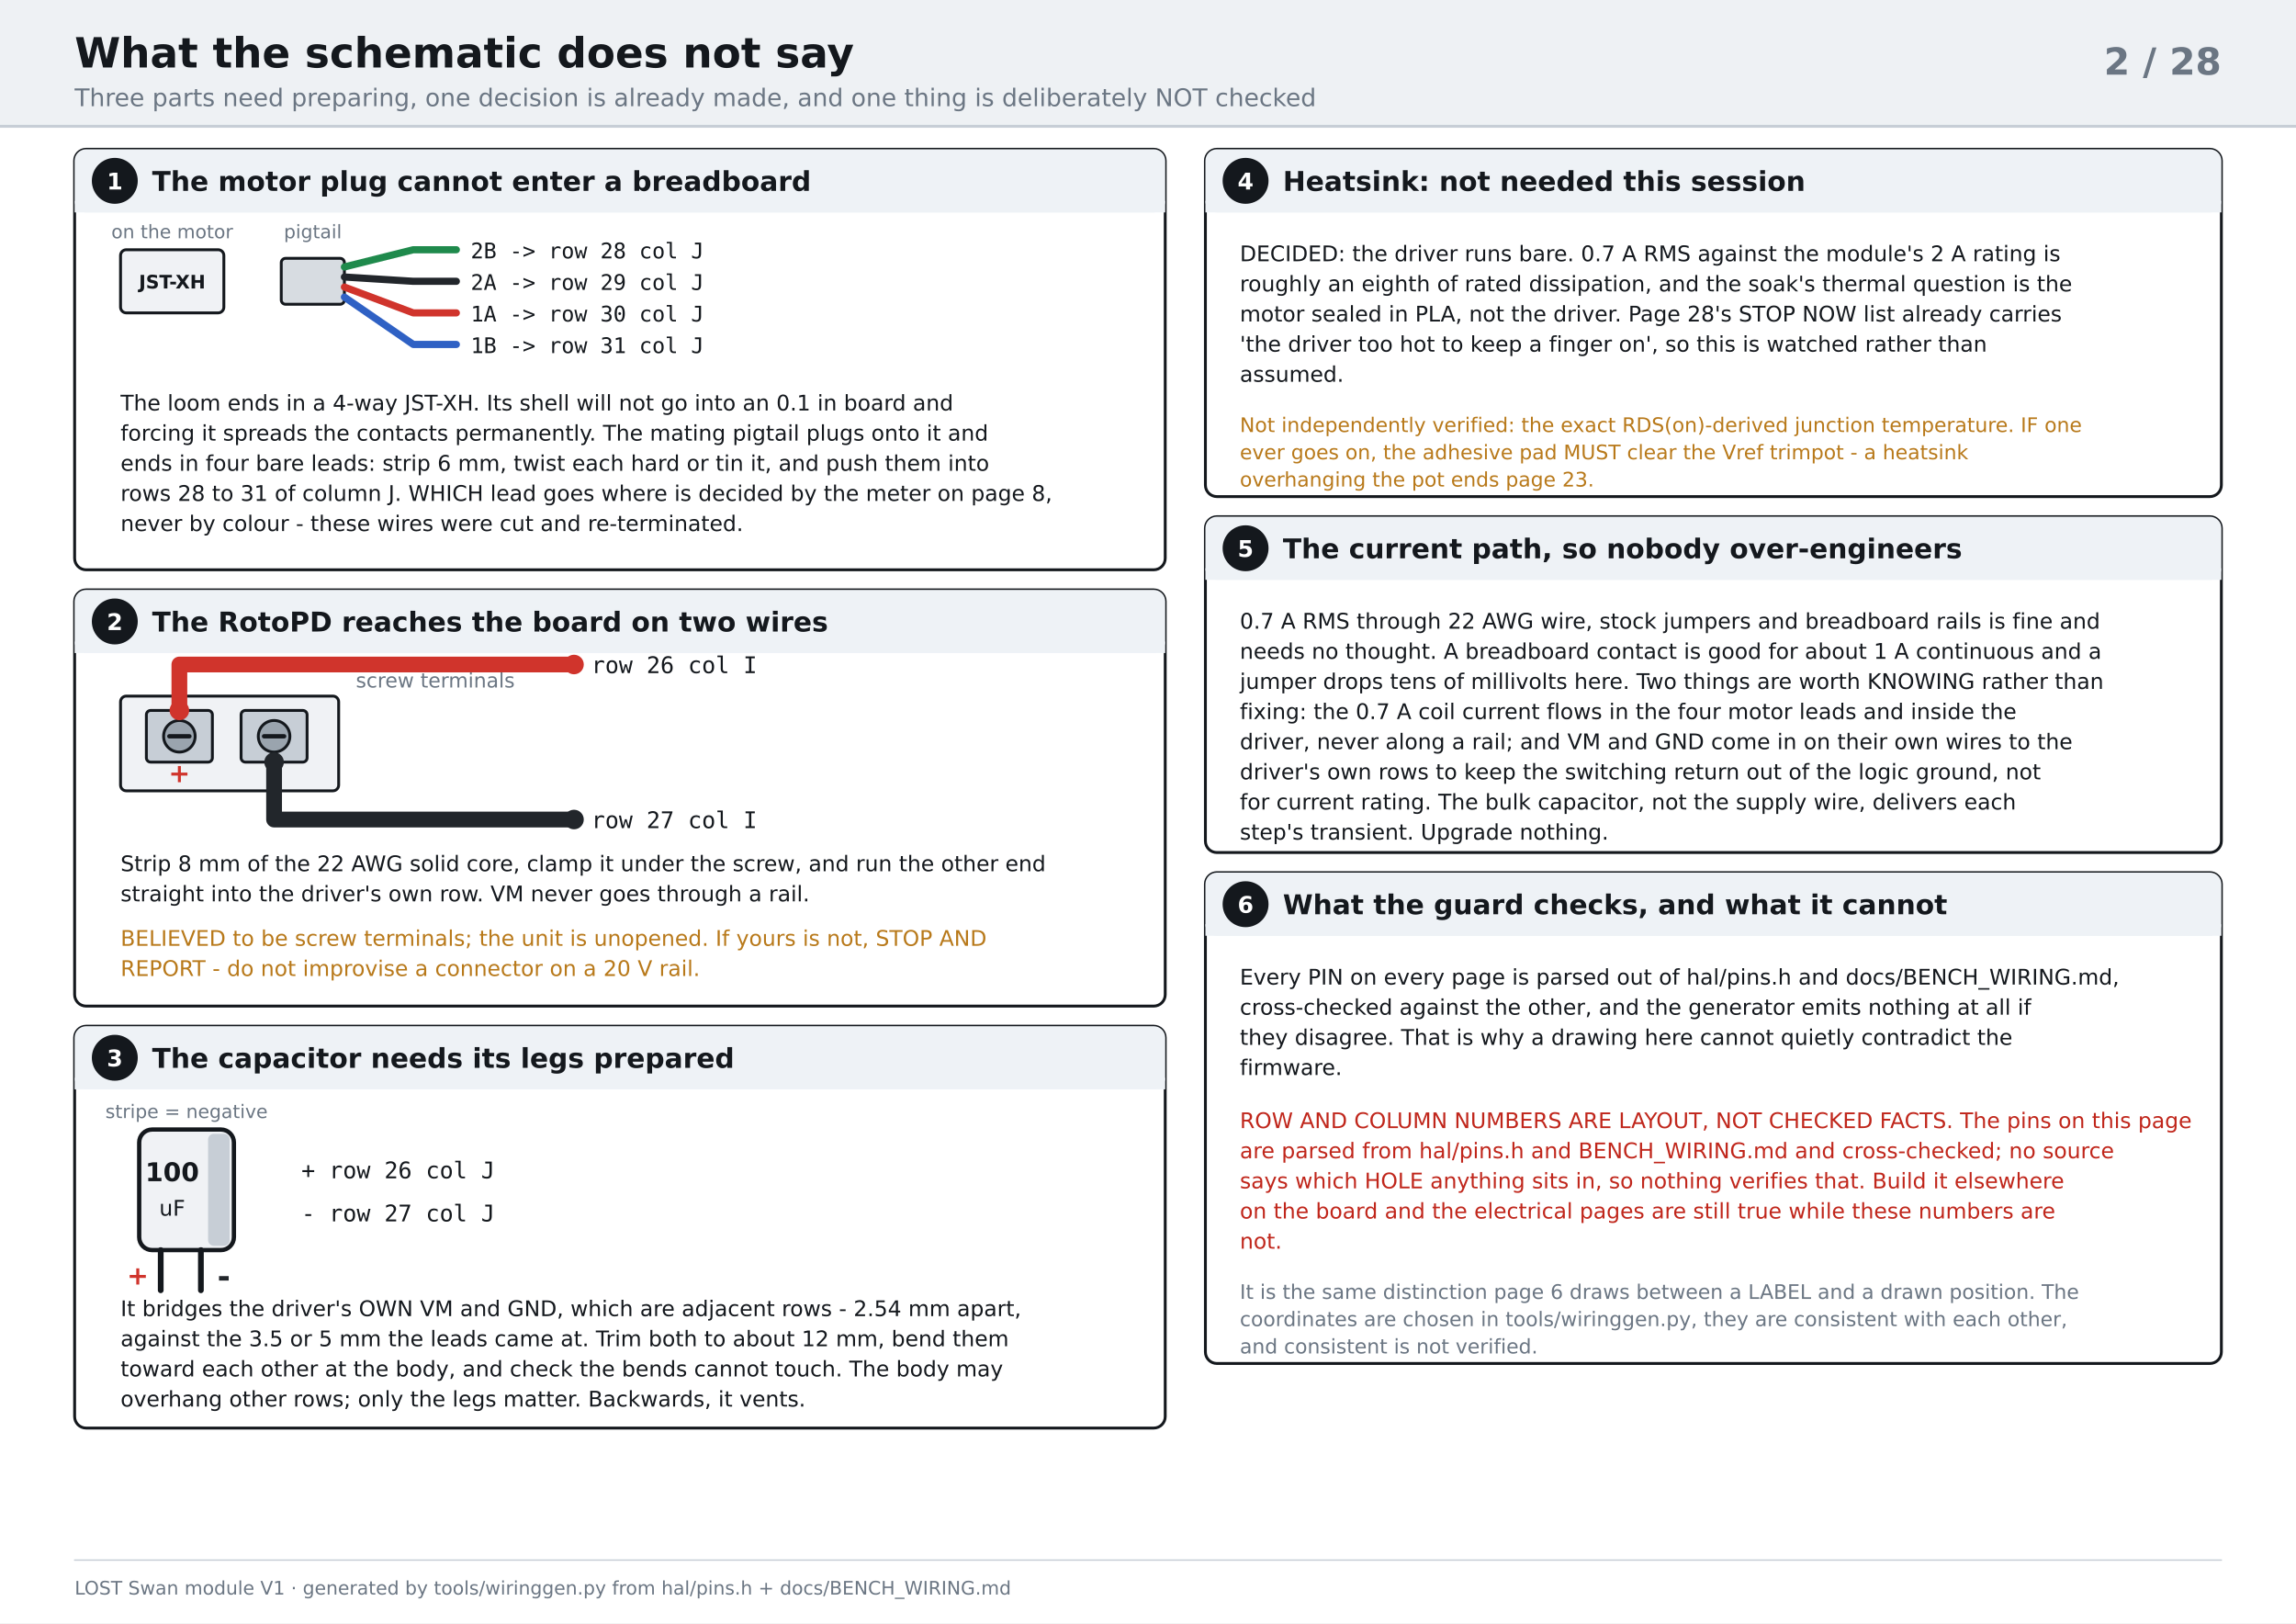
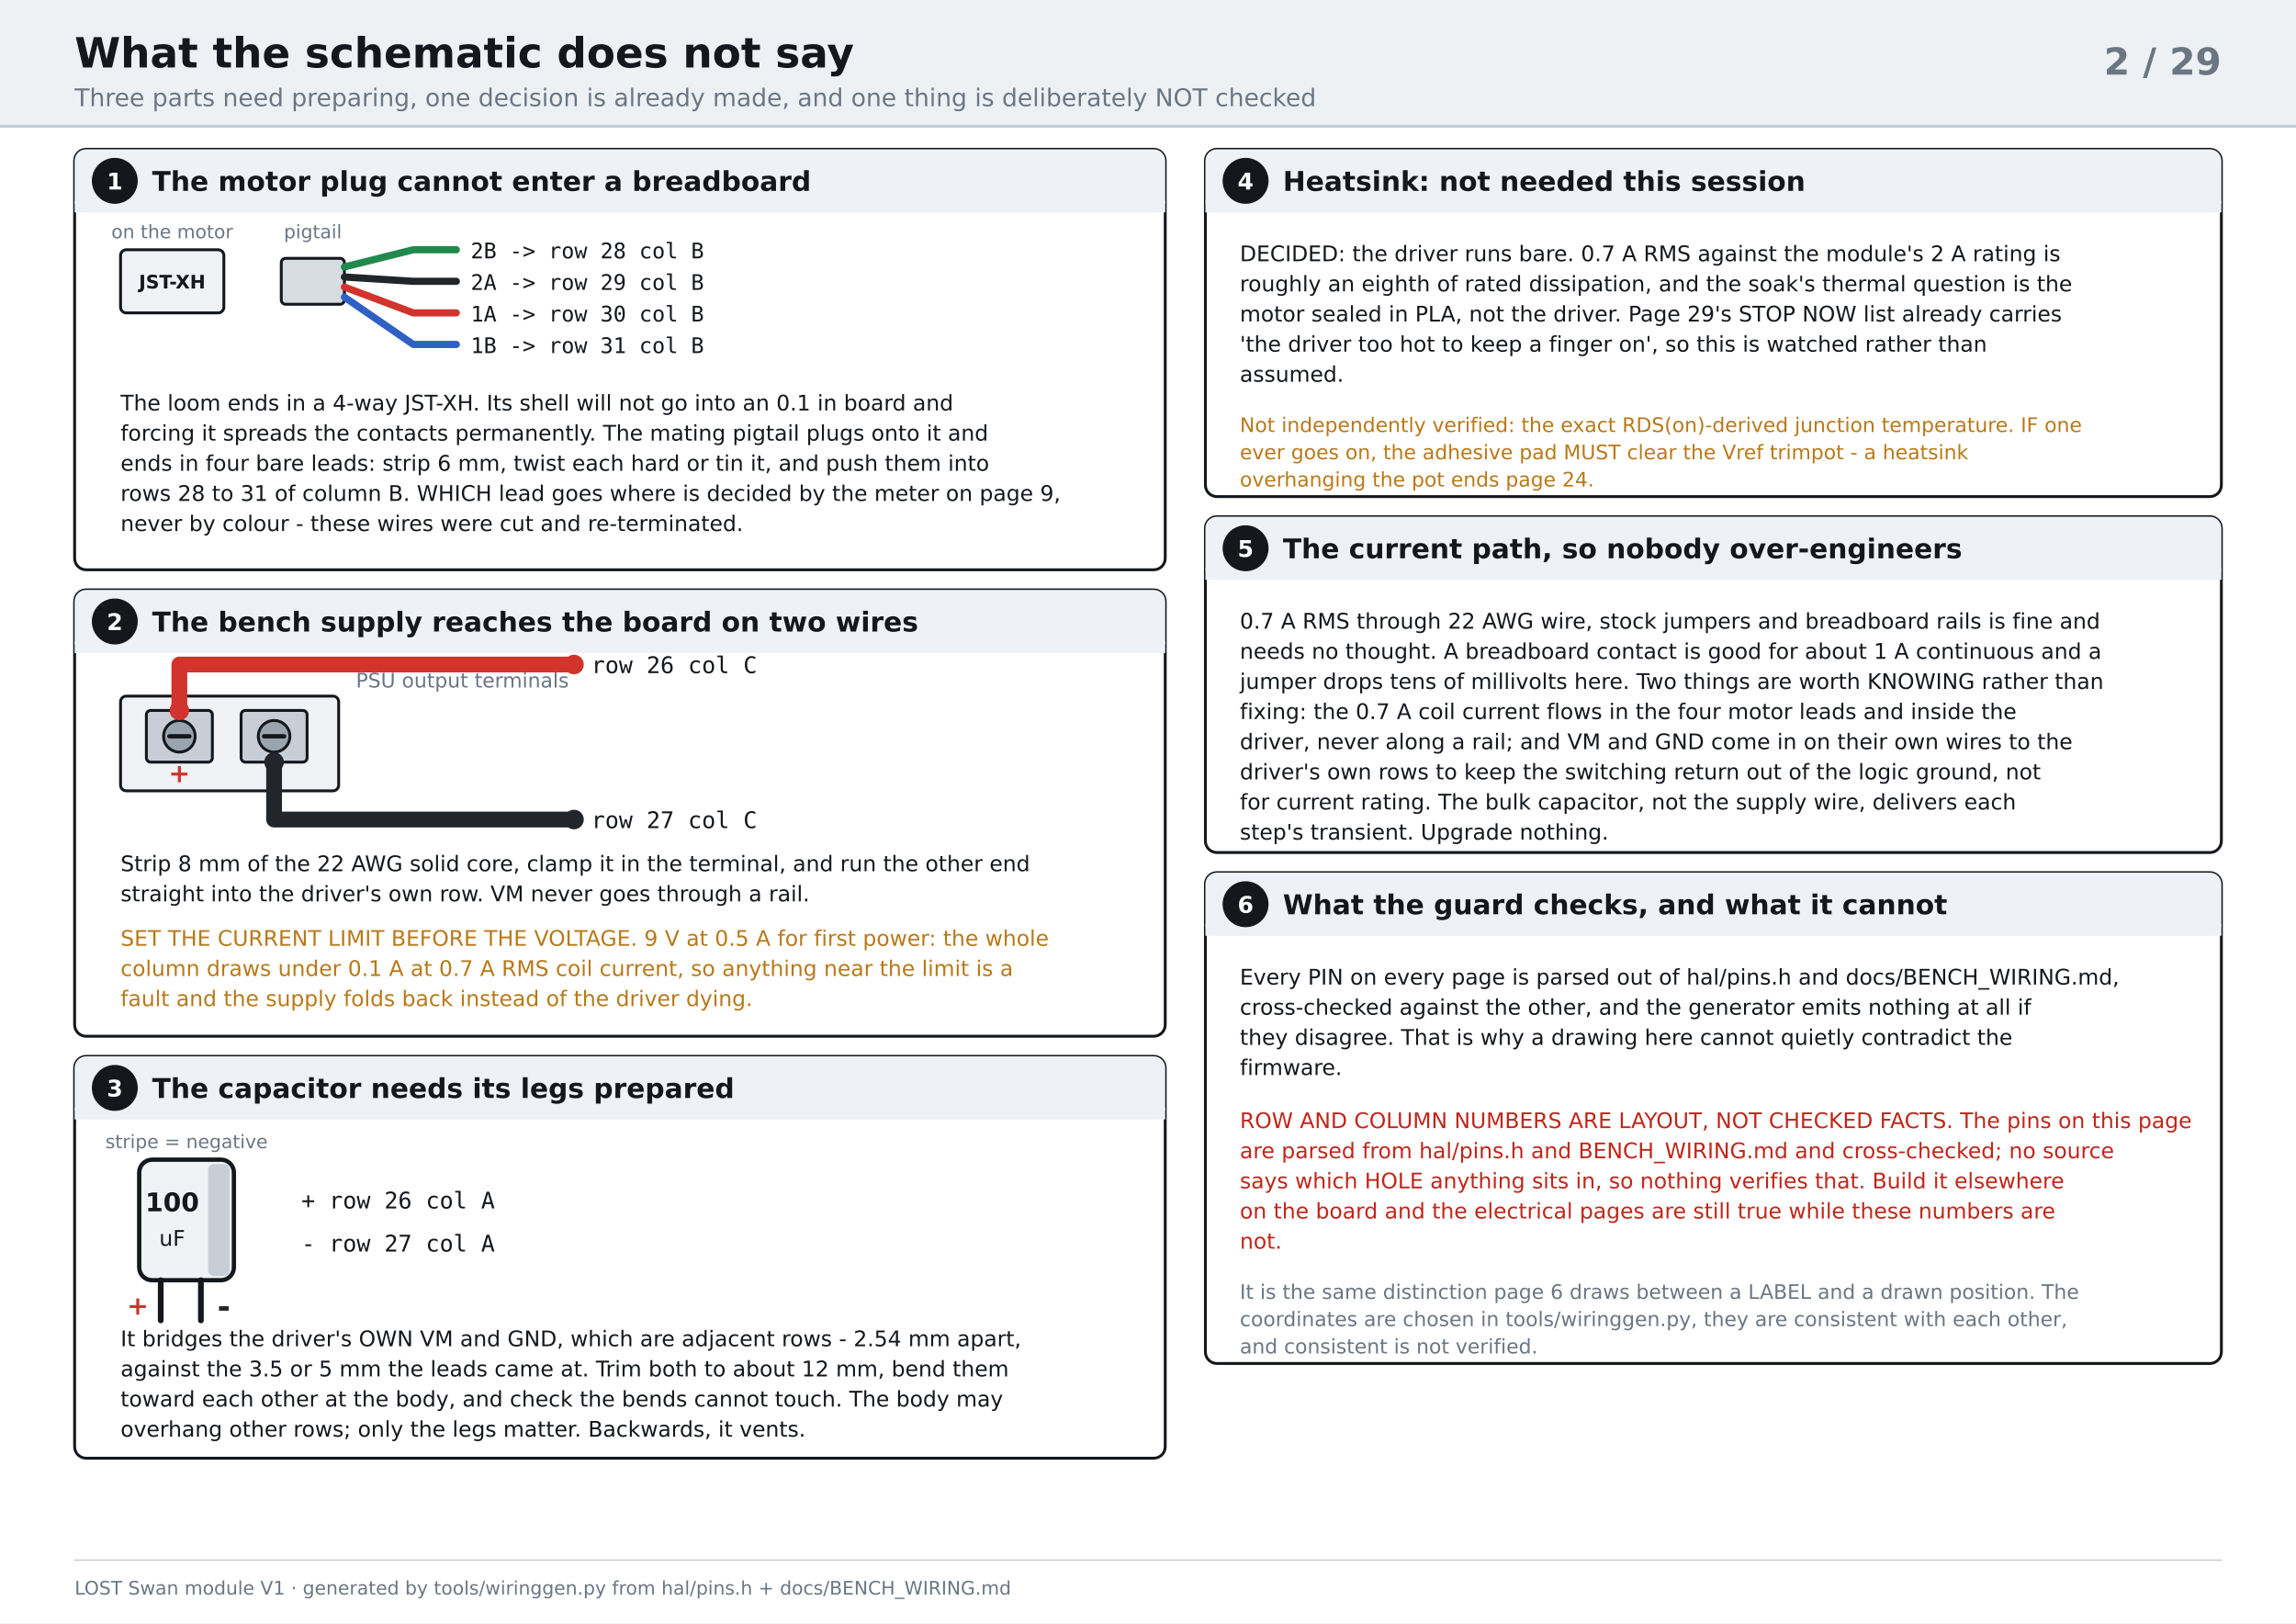
<svg xmlns="http://www.w3.org/2000/svg" width="1600" height="1131" viewBox="0 0 1600 1131">
  <rect width="1600" height="1131" fill="#ffffff" />
  <rect x="0" y="0" width="1600" height="88" fill="#eef1f4" />
  <line x1="0" y1="88" x2="1600" y2="88" stroke="#c7ced6" stroke-width="2" />
  <text x="52" y="47" font-family="DejaVu Sans, Verdana, Geneva, sans-serif" font-size="29" fill="#14181d" text-anchor="start" font-weight="bold">What the schematic does not say</text>
  <text x="52" y="74" font-family="DejaVu Sans, Verdana, Geneva, sans-serif" font-size="17" fill="#6b7683" text-anchor="start" font-weight="normal">Three parts need preparing, one decision is already made, and one thing is deliberately NOT checked</text>
-   <text x="1548" y="52" font-family="DejaVu Sans, Verdana, Geneva, sans-serif" font-size="26" fill="#6b7683" text-anchor="end" font-weight="bold">2 / 28</text>
+   <text x="1548" y="52" font-family="DejaVu Sans, Verdana, Geneva, sans-serif" font-size="26" fill="#6b7683" text-anchor="end" font-weight="bold">2 / 29</text>
  <rect x="52" y="104" width="760" height="293" rx="8" fill="#ffffff" stroke="#14181d" stroke-width="2" />
  <rect x="52" y="104" width="760" height="44" rx="8" fill="#eef2f6" stroke="none" stroke-width="2" />
  <rect x="52" y="140" width="760" height="8" rx="0" fill="#eef2f6" stroke="none" stroke-width="2" />
  <circle cx="80" cy="126" r="16" fill="#14181d" stroke="none" stroke-width="1" />
  <text x="80" y="132" font-family="DejaVu Sans, Verdana, Geneva, sans-serif" font-size="16" fill="#ffffff" text-anchor="middle" font-weight="bold">1</text>
  <text x="106" y="133" font-family="DejaVu Sans, Verdana, Geneva, sans-serif" font-size="19" fill="#14181d" text-anchor="start" font-weight="bold">The motor plug cannot enter a breadboard</text>
  <text x="120" y="166" font-family="DejaVu Sans, Verdana, Geneva, sans-serif" font-size="13" fill="#6b7683" text-anchor="middle" font-weight="normal">on the motor</text>
  <text x="218" y="166" font-family="DejaVu Sans, Verdana, Geneva, sans-serif" font-size="13" fill="#6b7683" text-anchor="middle" font-weight="normal">pigtail</text>
  <rect x="84" y="174" width="72" height="44" rx="4" fill="#f0f2f5" stroke="#14181d" stroke-width="2" />
  <text x="120" y="201" font-family="DejaVu Sans, Verdana, Geneva, sans-serif" font-size="13" fill="#14181d" text-anchor="middle" font-weight="bold">JST-XH</text>
  <rect x="196" y="180" width="44" height="32" rx="3" fill="#d7dce1" stroke="#14181d" stroke-width="2" />
  <polyline points="240,186 288,174 318,174" fill="none" stroke="#1f8a4c" stroke-width="5" stroke-linecap="round" stroke-linejoin="round" />
-   <text x="328" y="180" font-family="DejaVu Sans Mono, Consolas, monospace" font-size="15" fill="#14181d" text-anchor="start" font-weight="normal">2B  -&gt;  row 28 col J</text>
+   <text x="328" y="180" font-family="DejaVu Sans Mono, Consolas, monospace" font-size="15" fill="#14181d" text-anchor="start" font-weight="normal">2B  -&gt;  row 28 col B</text>
  <polyline points="240,193 288,196 318,196" fill="none" stroke="#22262b" stroke-width="5" stroke-linecap="round" stroke-linejoin="round" />
-   <text x="328" y="202" font-family="DejaVu Sans Mono, Consolas, monospace" font-size="15" fill="#14181d" text-anchor="start" font-weight="normal">2A  -&gt;  row 29 col J</text>
+   <text x="328" y="202" font-family="DejaVu Sans Mono, Consolas, monospace" font-size="15" fill="#14181d" text-anchor="start" font-weight="normal">2A  -&gt;  row 29 col B</text>
  <polyline points="240,200 288,218 318,218" fill="none" stroke="#d0342c" stroke-width="5" stroke-linecap="round" stroke-linejoin="round" />
-   <text x="328" y="224" font-family="DejaVu Sans Mono, Consolas, monospace" font-size="15" fill="#14181d" text-anchor="start" font-weight="normal">1A  -&gt;  row 30 col J</text>
+   <text x="328" y="224" font-family="DejaVu Sans Mono, Consolas, monospace" font-size="15" fill="#14181d" text-anchor="start" font-weight="normal">1A  -&gt;  row 30 col B</text>
  <polyline points="240,207 288,240 318,240" fill="none" stroke="#2f61c4" stroke-width="5" stroke-linecap="round" stroke-linejoin="round" />
-   <text x="328" y="246" font-family="DejaVu Sans Mono, Consolas, monospace" font-size="15" fill="#14181d" text-anchor="start" font-weight="normal">1B  -&gt;  row 31 col J</text>
+   <text x="328" y="246" font-family="DejaVu Sans Mono, Consolas, monospace" font-size="15" fill="#14181d" text-anchor="start" font-weight="normal">1B  -&gt;  row 31 col B</text>
  <text x="84" y="286" font-family="DejaVu Sans, Verdana, Geneva, sans-serif" font-size="15" fill="#14181d" text-anchor="start" font-weight="normal">The loom ends in a 4-way JST-XH. Its shell will not go into an 0.1 in board and</text>
  <text x="84" y="307" font-family="DejaVu Sans, Verdana, Geneva, sans-serif" font-size="15" fill="#14181d" text-anchor="start" font-weight="normal">forcing it spreads the contacts permanently. The mating pigtail plugs onto it and</text>
  <text x="84" y="328" font-family="DejaVu Sans, Verdana, Geneva, sans-serif" font-size="15" fill="#14181d" text-anchor="start" font-weight="normal">ends in four bare leads: strip 6 mm, twist each hard or tin it, and push them into</text>
-   <text x="84" y="349" font-family="DejaVu Sans, Verdana, Geneva, sans-serif" font-size="15" fill="#14181d" text-anchor="start" font-weight="normal">rows 28 to 31 of column J. WHICH lead goes where is decided by the meter on page 8,</text>
+   <text x="84" y="349" font-family="DejaVu Sans, Verdana, Geneva, sans-serif" font-size="15" fill="#14181d" text-anchor="start" font-weight="normal">rows 28 to 31 of column B. WHICH lead goes where is decided by the meter on page 9,</text>
  <text x="84" y="370" font-family="DejaVu Sans, Verdana, Geneva, sans-serif" font-size="15" fill="#14181d" text-anchor="start" font-weight="normal">never by colour - these wires were cut and re-terminated.</text>
-   <rect x="52" y="411" width="760" height="290" rx="8" fill="#ffffff" stroke="#14181d" stroke-width="2" />
+   <rect x="52" y="411" width="760" height="311" rx="8" fill="#ffffff" stroke="#14181d" stroke-width="2" />
  <rect x="52" y="411" width="760" height="44" rx="8" fill="#eef2f6" stroke="none" stroke-width="2" />
  <rect x="52" y="447" width="760" height="8" rx="0" fill="#eef2f6" stroke="none" stroke-width="2" />
  <circle cx="80" cy="433" r="16" fill="#14181d" stroke="none" stroke-width="1" />
  <text x="80" y="439" font-family="DejaVu Sans, Verdana, Geneva, sans-serif" font-size="16" fill="#ffffff" text-anchor="middle" font-weight="bold">2</text>
-   <text x="106" y="440" font-family="DejaVu Sans, Verdana, Geneva, sans-serif" font-size="19" fill="#14181d" text-anchor="start" font-weight="bold">The RotoPD reaches the board on two wires</text>
-   <text x="248" y="479" font-family="DejaVu Sans, Verdana, Geneva, sans-serif" font-size="14" fill="#6b7683" text-anchor="start" font-weight="normal">screw terminals</text>
+   <text x="106" y="440" font-family="DejaVu Sans, Verdana, Geneva, sans-serif" font-size="19" fill="#14181d" text-anchor="start" font-weight="bold">The bench supply reaches the board on two wires</text>
+   <text x="248" y="479" font-family="DejaVu Sans, Verdana, Geneva, sans-serif" font-size="14" fill="#6b7683" text-anchor="start" font-weight="normal">PSU output terminals</text>
  <rect x="84" y="485" width="152" height="66" rx="4" fill="#f0f2f5" stroke="#14181d" stroke-width="2" />
  <rect x="102" y="495" width="46" height="36" rx="3" fill="#c7ced6" stroke="#14181d" stroke-width="2" />
  <circle cx="125" cy="513" r="11" fill="#9aa4ae" stroke="#14181d" stroke-width="2" />
  <line x1="118" y1="513" x2="132" y2="513" stroke="#14181d" stroke-width="3" stroke-linecap="round" />
  <rect x="168" y="495" width="46" height="36" rx="3" fill="#c7ced6" stroke="#14181d" stroke-width="2" />
  <circle cx="191" cy="513" r="11" fill="#9aa4ae" stroke="#14181d" stroke-width="2" />
  <line x1="184" y1="513" x2="198" y2="513" stroke="#14181d" stroke-width="3" stroke-linecap="round" />
  <text x="125" y="545" font-family="DejaVu Sans, Verdana, Geneva, sans-serif" font-size="18" fill="#d0342c" text-anchor="middle" font-weight="bold">+</text>
  <text x="191" y="547" font-family="DejaVu Sans, Verdana, Geneva, sans-serif" font-size="22" fill="#22262b" text-anchor="middle" font-weight="bold">-</text>
  <polyline points="125,495 125,463 400,463" fill="none" stroke="#d0342c" stroke-width="11" stroke-linecap="round" stroke-linejoin="round" />
  <circle cx="125" cy="495" r="6.82" fill="#d0342c" stroke="none" stroke-width="1" />
  <circle cx="400" cy="463" r="6.82" fill="#d0342c" stroke="none" stroke-width="1" />
  <polyline points="191,531 191,571 400,571" fill="none" stroke="#22262b" stroke-width="11" stroke-linecap="round" stroke-linejoin="round" />
  <circle cx="191" cy="531" r="6.82" fill="#22262b" stroke="none" stroke-width="1" />
  <circle cx="400" cy="571" r="6.82" fill="#22262b" stroke="none" stroke-width="1" />
-   <text x="412" y="469" font-family="DejaVu Sans Mono, Consolas, monospace" font-size="16" fill="#14181d" text-anchor="start" font-weight="normal">row 26 col I</text>
-   <text x="412" y="577" font-family="DejaVu Sans Mono, Consolas, monospace" font-size="16" fill="#14181d" text-anchor="start" font-weight="normal">row 27 col I</text>
-   <text x="84" y="607" font-family="DejaVu Sans, Verdana, Geneva, sans-serif" font-size="15" fill="#14181d" text-anchor="start" font-weight="normal">Strip 8 mm of the 22 AWG solid core, clamp it under the screw, and run the other end</text>
+   <text x="412" y="469" font-family="DejaVu Sans Mono, Consolas, monospace" font-size="16" fill="#14181d" text-anchor="start" font-weight="normal">row 26 col C</text>
+   <text x="412" y="577" font-family="DejaVu Sans Mono, Consolas, monospace" font-size="16" fill="#14181d" text-anchor="start" font-weight="normal">row 27 col C</text>
+   <text x="84" y="607" font-family="DejaVu Sans, Verdana, Geneva, sans-serif" font-size="15" fill="#14181d" text-anchor="start" font-weight="normal">Strip 8 mm of the 22 AWG solid core, clamp it in the terminal, and run the other end</text>
  <text x="84" y="628" font-family="DejaVu Sans, Verdana, Geneva, sans-serif" font-size="15" fill="#14181d" text-anchor="start" font-weight="normal">straight into the driver's own row. VM never goes through a rail.</text>
-   <text x="84" y="659" font-family="DejaVu Sans, Verdana, Geneva, sans-serif" font-size="15" fill="#b8791a" text-anchor="start" font-weight="normal">BELIEVED to be screw terminals; the unit is unopened. If yours is not, STOP AND</text>
-   <text x="84" y="680" font-family="DejaVu Sans, Verdana, Geneva, sans-serif" font-size="15" fill="#b8791a" text-anchor="start" font-weight="normal">REPORT - do not improvise a connector on a 20 V rail.</text>
-   <rect x="52" y="715" width="760" height="280" rx="8" fill="#ffffff" stroke="#14181d" stroke-width="2" />
-   <rect x="52" y="715" width="760" height="44" rx="8" fill="#eef2f6" stroke="none" stroke-width="2" />
-   <rect x="52" y="751" width="760" height="8" rx="0" fill="#eef2f6" stroke="none" stroke-width="2" />
-   <circle cx="80" cy="737" r="16" fill="#14181d" stroke="none" stroke-width="1" />
-   <text x="80" y="743" font-family="DejaVu Sans, Verdana, Geneva, sans-serif" font-size="16" fill="#ffffff" text-anchor="middle" font-weight="bold">3</text>
-   <text x="106" y="744" font-family="DejaVu Sans, Verdana, Geneva, sans-serif" font-size="19" fill="#14181d" text-anchor="start" font-weight="bold">The capacitor needs its legs prepared</text>
-   <text x="130" y="779" font-family="DejaVu Sans, Verdana, Geneva, sans-serif" font-size="13" fill="#6b7683" text-anchor="middle" font-weight="normal">stripe = negative</text>
-   <rect x="97" y="787" width="66" height="84" rx="9" fill="#f0f2f5" stroke="#14181d" stroke-width="3" />
-   <rect x="145" y="790" width="15" height="78" rx="4" fill="#c7ced6" stroke="none" stroke-width="2" />
-   <text x="120" y="823" font-family="DejaVu Sans, Verdana, Geneva, sans-serif" font-size="18" fill="#14181d" text-anchor="middle" font-weight="bold">100</text>
-   <text x="120" y="847" font-family="DejaVu Sans, Verdana, Geneva, sans-serif" font-size="15" fill="#14181d" text-anchor="middle" font-weight="normal">uF</text>
-   <line x1="112" y1="871" x2="112" y2="899" stroke="#14181d" stroke-width="4" stroke-linecap="round" />
-   <line x1="140" y1="871" x2="140" y2="899" stroke="#14181d" stroke-width="4" stroke-linecap="round" />
-   <text x="96" y="895" font-family="DejaVu Sans, Verdana, Geneva, sans-serif" font-size="18" fill="#d0342c" text-anchor="middle" font-weight="bold">+</text>
-   <text x="156" y="897" font-family="DejaVu Sans, Verdana, Geneva, sans-serif" font-size="22" fill="#22262b" text-anchor="middle" font-weight="bold">-</text>
-   <text x="210" y="821" font-family="DejaVu Sans Mono, Consolas, monospace" font-size="16" fill="#14181d" text-anchor="start" font-weight="normal">+   row 26 col J</text>
-   <text x="210" y="851" font-family="DejaVu Sans Mono, Consolas, monospace" font-size="16" fill="#14181d" text-anchor="start" font-weight="normal">-   row 27 col J</text>
-   <text x="84" y="917" font-family="DejaVu Sans, Verdana, Geneva, sans-serif" font-size="15" fill="#14181d" text-anchor="start" font-weight="normal">It bridges the driver's OWN VM and GND, which are adjacent rows - 2.54 mm apart,</text>
-   <text x="84" y="938" font-family="DejaVu Sans, Verdana, Geneva, sans-serif" font-size="15" fill="#14181d" text-anchor="start" font-weight="normal">against the 3.5 or 5 mm the leads came at. Trim both to about 12 mm, bend them</text>
-   <text x="84" y="959" font-family="DejaVu Sans, Verdana, Geneva, sans-serif" font-size="15" fill="#14181d" text-anchor="start" font-weight="normal">toward each other at the body, and check the bends cannot touch. The body may</text>
-   <text x="84" y="980" font-family="DejaVu Sans, Verdana, Geneva, sans-serif" font-size="15" fill="#14181d" text-anchor="start" font-weight="normal">overhang other rows; only the legs matter. Backwards, it vents.</text>
+   <text x="84" y="659" font-family="DejaVu Sans, Verdana, Geneva, sans-serif" font-size="15" fill="#b8791a" text-anchor="start" font-weight="normal">SET THE CURRENT LIMIT BEFORE THE VOLTAGE. 9 V at 0.5 A for first power: the whole</text>
+   <text x="84" y="680" font-family="DejaVu Sans, Verdana, Geneva, sans-serif" font-size="15" fill="#b8791a" text-anchor="start" font-weight="normal">column draws under 0.1 A at 0.7 A RMS coil current, so anything near the limit is a</text>
+   <text x="84" y="701" font-family="DejaVu Sans, Verdana, Geneva, sans-serif" font-size="15" fill="#b8791a" text-anchor="start" font-weight="normal">fault and the supply folds back instead of the driver dying.</text>
+   <rect x="52" y="736" width="760" height="280" rx="8" fill="#ffffff" stroke="#14181d" stroke-width="2" />
+   <rect x="52" y="736" width="760" height="44" rx="8" fill="#eef2f6" stroke="none" stroke-width="2" />
+   <rect x="52" y="772" width="760" height="8" rx="0" fill="#eef2f6" stroke="none" stroke-width="2" />
+   <circle cx="80" cy="758" r="16" fill="#14181d" stroke="none" stroke-width="1" />
+   <text x="80" y="764" font-family="DejaVu Sans, Verdana, Geneva, sans-serif" font-size="16" fill="#ffffff" text-anchor="middle" font-weight="bold">3</text>
+   <text x="106" y="765" font-family="DejaVu Sans, Verdana, Geneva, sans-serif" font-size="19" fill="#14181d" text-anchor="start" font-weight="bold">The capacitor needs its legs prepared</text>
+   <text x="130" y="800" font-family="DejaVu Sans, Verdana, Geneva, sans-serif" font-size="13" fill="#6b7683" text-anchor="middle" font-weight="normal">stripe = negative</text>
+   <rect x="97" y="808" width="66" height="84" rx="9" fill="#f0f2f5" stroke="#14181d" stroke-width="3" />
+   <rect x="145" y="811" width="15" height="78" rx="4" fill="#c7ced6" stroke="none" stroke-width="2" />
+   <text x="120" y="844" font-family="DejaVu Sans, Verdana, Geneva, sans-serif" font-size="18" fill="#14181d" text-anchor="middle" font-weight="bold">100</text>
+   <text x="120" y="868" font-family="DejaVu Sans, Verdana, Geneva, sans-serif" font-size="15" fill="#14181d" text-anchor="middle" font-weight="normal">uF</text>
+   <line x1="112" y1="892" x2="112" y2="920" stroke="#14181d" stroke-width="4" stroke-linecap="round" />
+   <line x1="140" y1="892" x2="140" y2="920" stroke="#14181d" stroke-width="4" stroke-linecap="round" />
+   <text x="96" y="916" font-family="DejaVu Sans, Verdana, Geneva, sans-serif" font-size="18" fill="#d0342c" text-anchor="middle" font-weight="bold">+</text>
+   <text x="156" y="918" font-family="DejaVu Sans, Verdana, Geneva, sans-serif" font-size="22" fill="#22262b" text-anchor="middle" font-weight="bold">-</text>
+   <text x="210" y="842" font-family="DejaVu Sans Mono, Consolas, monospace" font-size="16" fill="#14181d" text-anchor="start" font-weight="normal">+   row 26 col A</text>
+   <text x="210" y="872" font-family="DejaVu Sans Mono, Consolas, monospace" font-size="16" fill="#14181d" text-anchor="start" font-weight="normal">-   row 27 col A</text>
+   <text x="84" y="938" font-family="DejaVu Sans, Verdana, Geneva, sans-serif" font-size="15" fill="#14181d" text-anchor="start" font-weight="normal">It bridges the driver's OWN VM and GND, which are adjacent rows - 2.54 mm apart,</text>
+   <text x="84" y="959" font-family="DejaVu Sans, Verdana, Geneva, sans-serif" font-size="15" fill="#14181d" text-anchor="start" font-weight="normal">against the 3.5 or 5 mm the leads came at. Trim both to about 12 mm, bend them</text>
+   <text x="84" y="980" font-family="DejaVu Sans, Verdana, Geneva, sans-serif" font-size="15" fill="#14181d" text-anchor="start" font-weight="normal">toward each other at the body, and check the bends cannot touch. The body may</text>
+   <text x="84" y="1001" font-family="DejaVu Sans, Verdana, Geneva, sans-serif" font-size="15" fill="#14181d" text-anchor="start" font-weight="normal">overhang other rows; only the legs matter. Backwards, it vents.</text>
  <rect x="840" y="104" width="708" height="242" rx="8" fill="#ffffff" stroke="#14181d" stroke-width="2" />
  <rect x="840" y="104" width="708" height="44" rx="8" fill="#eef2f6" stroke="none" stroke-width="2" />
  <rect x="840" y="140" width="708" height="8" rx="0" fill="#eef2f6" stroke="none" stroke-width="2" />
  <circle cx="868" cy="126" r="16" fill="#14181d" stroke="none" stroke-width="1" />
  <text x="868" y="132" font-family="DejaVu Sans, Verdana, Geneva, sans-serif" font-size="16" fill="#ffffff" text-anchor="middle" font-weight="bold">4</text>
  <text x="894" y="133" font-family="DejaVu Sans, Verdana, Geneva, sans-serif" font-size="19" fill="#14181d" text-anchor="start" font-weight="bold">Heatsink: not needed this session</text>
  <text x="864" y="182" font-family="DejaVu Sans, Verdana, Geneva, sans-serif" font-size="15" fill="#14181d" text-anchor="start" font-weight="normal">DECIDED: the driver runs bare. 0.7 A RMS against the module's 2 A rating is</text>
  <text x="864" y="203" font-family="DejaVu Sans, Verdana, Geneva, sans-serif" font-size="15" fill="#14181d" text-anchor="start" font-weight="normal">roughly an eighth of rated dissipation, and the soak's thermal question is the</text>
-   <text x="864" y="224" font-family="DejaVu Sans, Verdana, Geneva, sans-serif" font-size="15" fill="#14181d" text-anchor="start" font-weight="normal">motor sealed in PLA, not the driver. Page 28's STOP NOW list already carries</text>
+   <text x="864" y="224" font-family="DejaVu Sans, Verdana, Geneva, sans-serif" font-size="15" fill="#14181d" text-anchor="start" font-weight="normal">motor sealed in PLA, not the driver. Page 29's STOP NOW list already carries</text>
  <text x="864" y="245" font-family="DejaVu Sans, Verdana, Geneva, sans-serif" font-size="15" fill="#14181d" text-anchor="start" font-weight="normal">'the driver too hot to keep a finger on', so this is watched rather than</text>
  <text x="864" y="266" font-family="DejaVu Sans, Verdana, Geneva, sans-serif" font-size="15" fill="#14181d" text-anchor="start" font-weight="normal">assumed.</text>
  <text x="864" y="301" font-family="DejaVu Sans, Verdana, Geneva, sans-serif" font-size="14" fill="#b8791a" text-anchor="start" font-weight="normal">Not independently verified: the exact RDS(on)-derived junction temperature. IF one</text>
  <text x="864" y="320" font-family="DejaVu Sans, Verdana, Geneva, sans-serif" font-size="14" fill="#b8791a" text-anchor="start" font-weight="normal">ever goes on, the adhesive pad MUST clear the Vref trimpot - a heatsink</text>
-   <text x="864" y="339" font-family="DejaVu Sans, Verdana, Geneva, sans-serif" font-size="14" fill="#b8791a" text-anchor="start" font-weight="normal">overhanging the pot ends page 23.</text>
+   <text x="864" y="339" font-family="DejaVu Sans, Verdana, Geneva, sans-serif" font-size="14" fill="#b8791a" text-anchor="start" font-weight="normal">overhanging the pot ends page 24.</text>
  <rect x="840" y="360" width="708" height="234" rx="8" fill="#ffffff" stroke="#14181d" stroke-width="2" />
  <rect x="840" y="360" width="708" height="44" rx="8" fill="#eef2f6" stroke="none" stroke-width="2" />
  <rect x="840" y="396" width="708" height="8" rx="0" fill="#eef2f6" stroke="none" stroke-width="2" />
  <circle cx="868" cy="382" r="16" fill="#14181d" stroke="none" stroke-width="1" />
  <text x="868" y="388" font-family="DejaVu Sans, Verdana, Geneva, sans-serif" font-size="16" fill="#ffffff" text-anchor="middle" font-weight="bold">5</text>
  <text x="894" y="389" font-family="DejaVu Sans, Verdana, Geneva, sans-serif" font-size="19" fill="#14181d" text-anchor="start" font-weight="bold">The current path, so nobody over-engineers</text>
  <text x="864" y="438" font-family="DejaVu Sans, Verdana, Geneva, sans-serif" font-size="15" fill="#14181d" text-anchor="start" font-weight="normal">0.7 A RMS through 22 AWG wire, stock jumpers and breadboard rails is fine and</text>
  <text x="864" y="459" font-family="DejaVu Sans, Verdana, Geneva, sans-serif" font-size="15" fill="#14181d" text-anchor="start" font-weight="normal">needs no thought. A breadboard contact is good for about 1 A continuous and a</text>
  <text x="864" y="480" font-family="DejaVu Sans, Verdana, Geneva, sans-serif" font-size="15" fill="#14181d" text-anchor="start" font-weight="normal">jumper drops tens of millivolts here. Two things are worth KNOWING rather than</text>
  <text x="864" y="501" font-family="DejaVu Sans, Verdana, Geneva, sans-serif" font-size="15" fill="#14181d" text-anchor="start" font-weight="normal">fixing: the 0.7 A coil current flows in the four motor leads and inside the</text>
  <text x="864" y="522" font-family="DejaVu Sans, Verdana, Geneva, sans-serif" font-size="15" fill="#14181d" text-anchor="start" font-weight="normal">driver, never along a rail; and VM and GND come in on their own wires to the</text>
  <text x="864" y="543" font-family="DejaVu Sans, Verdana, Geneva, sans-serif" font-size="15" fill="#14181d" text-anchor="start" font-weight="normal">driver's own rows to keep the switching return out of the logic ground, not</text>
  <text x="864" y="564" font-family="DejaVu Sans, Verdana, Geneva, sans-serif" font-size="15" fill="#14181d" text-anchor="start" font-weight="normal">for current rating. The bulk capacitor, not the supply wire, delivers each</text>
  <text x="864" y="585" font-family="DejaVu Sans, Verdana, Geneva, sans-serif" font-size="15" fill="#14181d" text-anchor="start" font-weight="normal">step's transient. Upgrade nothing.</text>
  <rect x="840" y="608" width="708" height="342" rx="8" fill="#ffffff" stroke="#14181d" stroke-width="2" />
  <rect x="840" y="608" width="708" height="44" rx="8" fill="#eef2f6" stroke="none" stroke-width="2" />
  <rect x="840" y="644" width="708" height="8" rx="0" fill="#eef2f6" stroke="none" stroke-width="2" />
  <circle cx="868" cy="630" r="16" fill="#14181d" stroke="none" stroke-width="1" />
  <text x="868" y="636" font-family="DejaVu Sans, Verdana, Geneva, sans-serif" font-size="16" fill="#ffffff" text-anchor="middle" font-weight="bold">6</text>
  <text x="894" y="637" font-family="DejaVu Sans, Verdana, Geneva, sans-serif" font-size="19" fill="#14181d" text-anchor="start" font-weight="bold">What the guard checks, and what it cannot</text>
  <text x="864" y="686" font-family="DejaVu Sans, Verdana, Geneva, sans-serif" font-size="15" fill="#14181d" text-anchor="start" font-weight="normal">Every PIN on every page is parsed out of hal/pins.h and docs/BENCH_WIRING.md,</text>
  <text x="864" y="707" font-family="DejaVu Sans, Verdana, Geneva, sans-serif" font-size="15" fill="#14181d" text-anchor="start" font-weight="normal">cross-checked against the other, and the generator emits nothing at all if</text>
  <text x="864" y="728" font-family="DejaVu Sans, Verdana, Geneva, sans-serif" font-size="15" fill="#14181d" text-anchor="start" font-weight="normal">they disagree. That is why a drawing here cannot quietly contradict the</text>
  <text x="864" y="749" font-family="DejaVu Sans, Verdana, Geneva, sans-serif" font-size="15" fill="#14181d" text-anchor="start" font-weight="normal">firmware.</text>
  <text x="864" y="786" font-family="DejaVu Sans, Verdana, Geneva, sans-serif" font-size="15" fill="#c0261b" text-anchor="start" font-weight="normal">ROW AND COLUMN NUMBERS ARE LAYOUT, NOT CHECKED FACTS. The pins on this page</text>
  <text x="864" y="807" font-family="DejaVu Sans, Verdana, Geneva, sans-serif" font-size="15" fill="#c0261b" text-anchor="start" font-weight="normal">are parsed from hal/pins.h and BENCH_WIRING.md and cross-checked; no source</text>
  <text x="864" y="828" font-family="DejaVu Sans, Verdana, Geneva, sans-serif" font-size="15" fill="#c0261b" text-anchor="start" font-weight="normal">says which HOLE anything sits in, so nothing verifies that. Build it elsewhere</text>
  <text x="864" y="849" font-family="DejaVu Sans, Verdana, Geneva, sans-serif" font-size="15" fill="#c0261b" text-anchor="start" font-weight="normal">on the board and the electrical pages are still true while these numbers are</text>
  <text x="864" y="870" font-family="DejaVu Sans, Verdana, Geneva, sans-serif" font-size="15" fill="#c0261b" text-anchor="start" font-weight="normal">not.</text>
  <text x="864" y="905" font-family="DejaVu Sans, Verdana, Geneva, sans-serif" font-size="14" fill="#6b7683" text-anchor="start" font-weight="normal">It is the same distinction page 6 draws between a LABEL and a drawn position. The</text>
  <text x="864" y="924" font-family="DejaVu Sans, Verdana, Geneva, sans-serif" font-size="14" fill="#6b7683" text-anchor="start" font-weight="normal">coordinates are chosen in tools/wiringgen.py, they are consistent with each other,</text>
  <text x="864" y="943" font-family="DejaVu Sans, Verdana, Geneva, sans-serif" font-size="14" fill="#6b7683" text-anchor="start" font-weight="normal">and consistent is not verified.</text>
  <line x1="52" y1="1087" x2="1548" y2="1087" stroke="#c7ced6" stroke-width="1" stroke-linecap="round" />
  <text x="52" y="1111" font-family="DejaVu Sans, Verdana, Geneva, sans-serif" font-size="13" fill="#6b7683" text-anchor="start" font-weight="normal">LOST Swan  module V1  ·  generated by tools/wiringgen.py from hal/pins.h + docs/BENCH_WIRING.md</text>
</svg>
